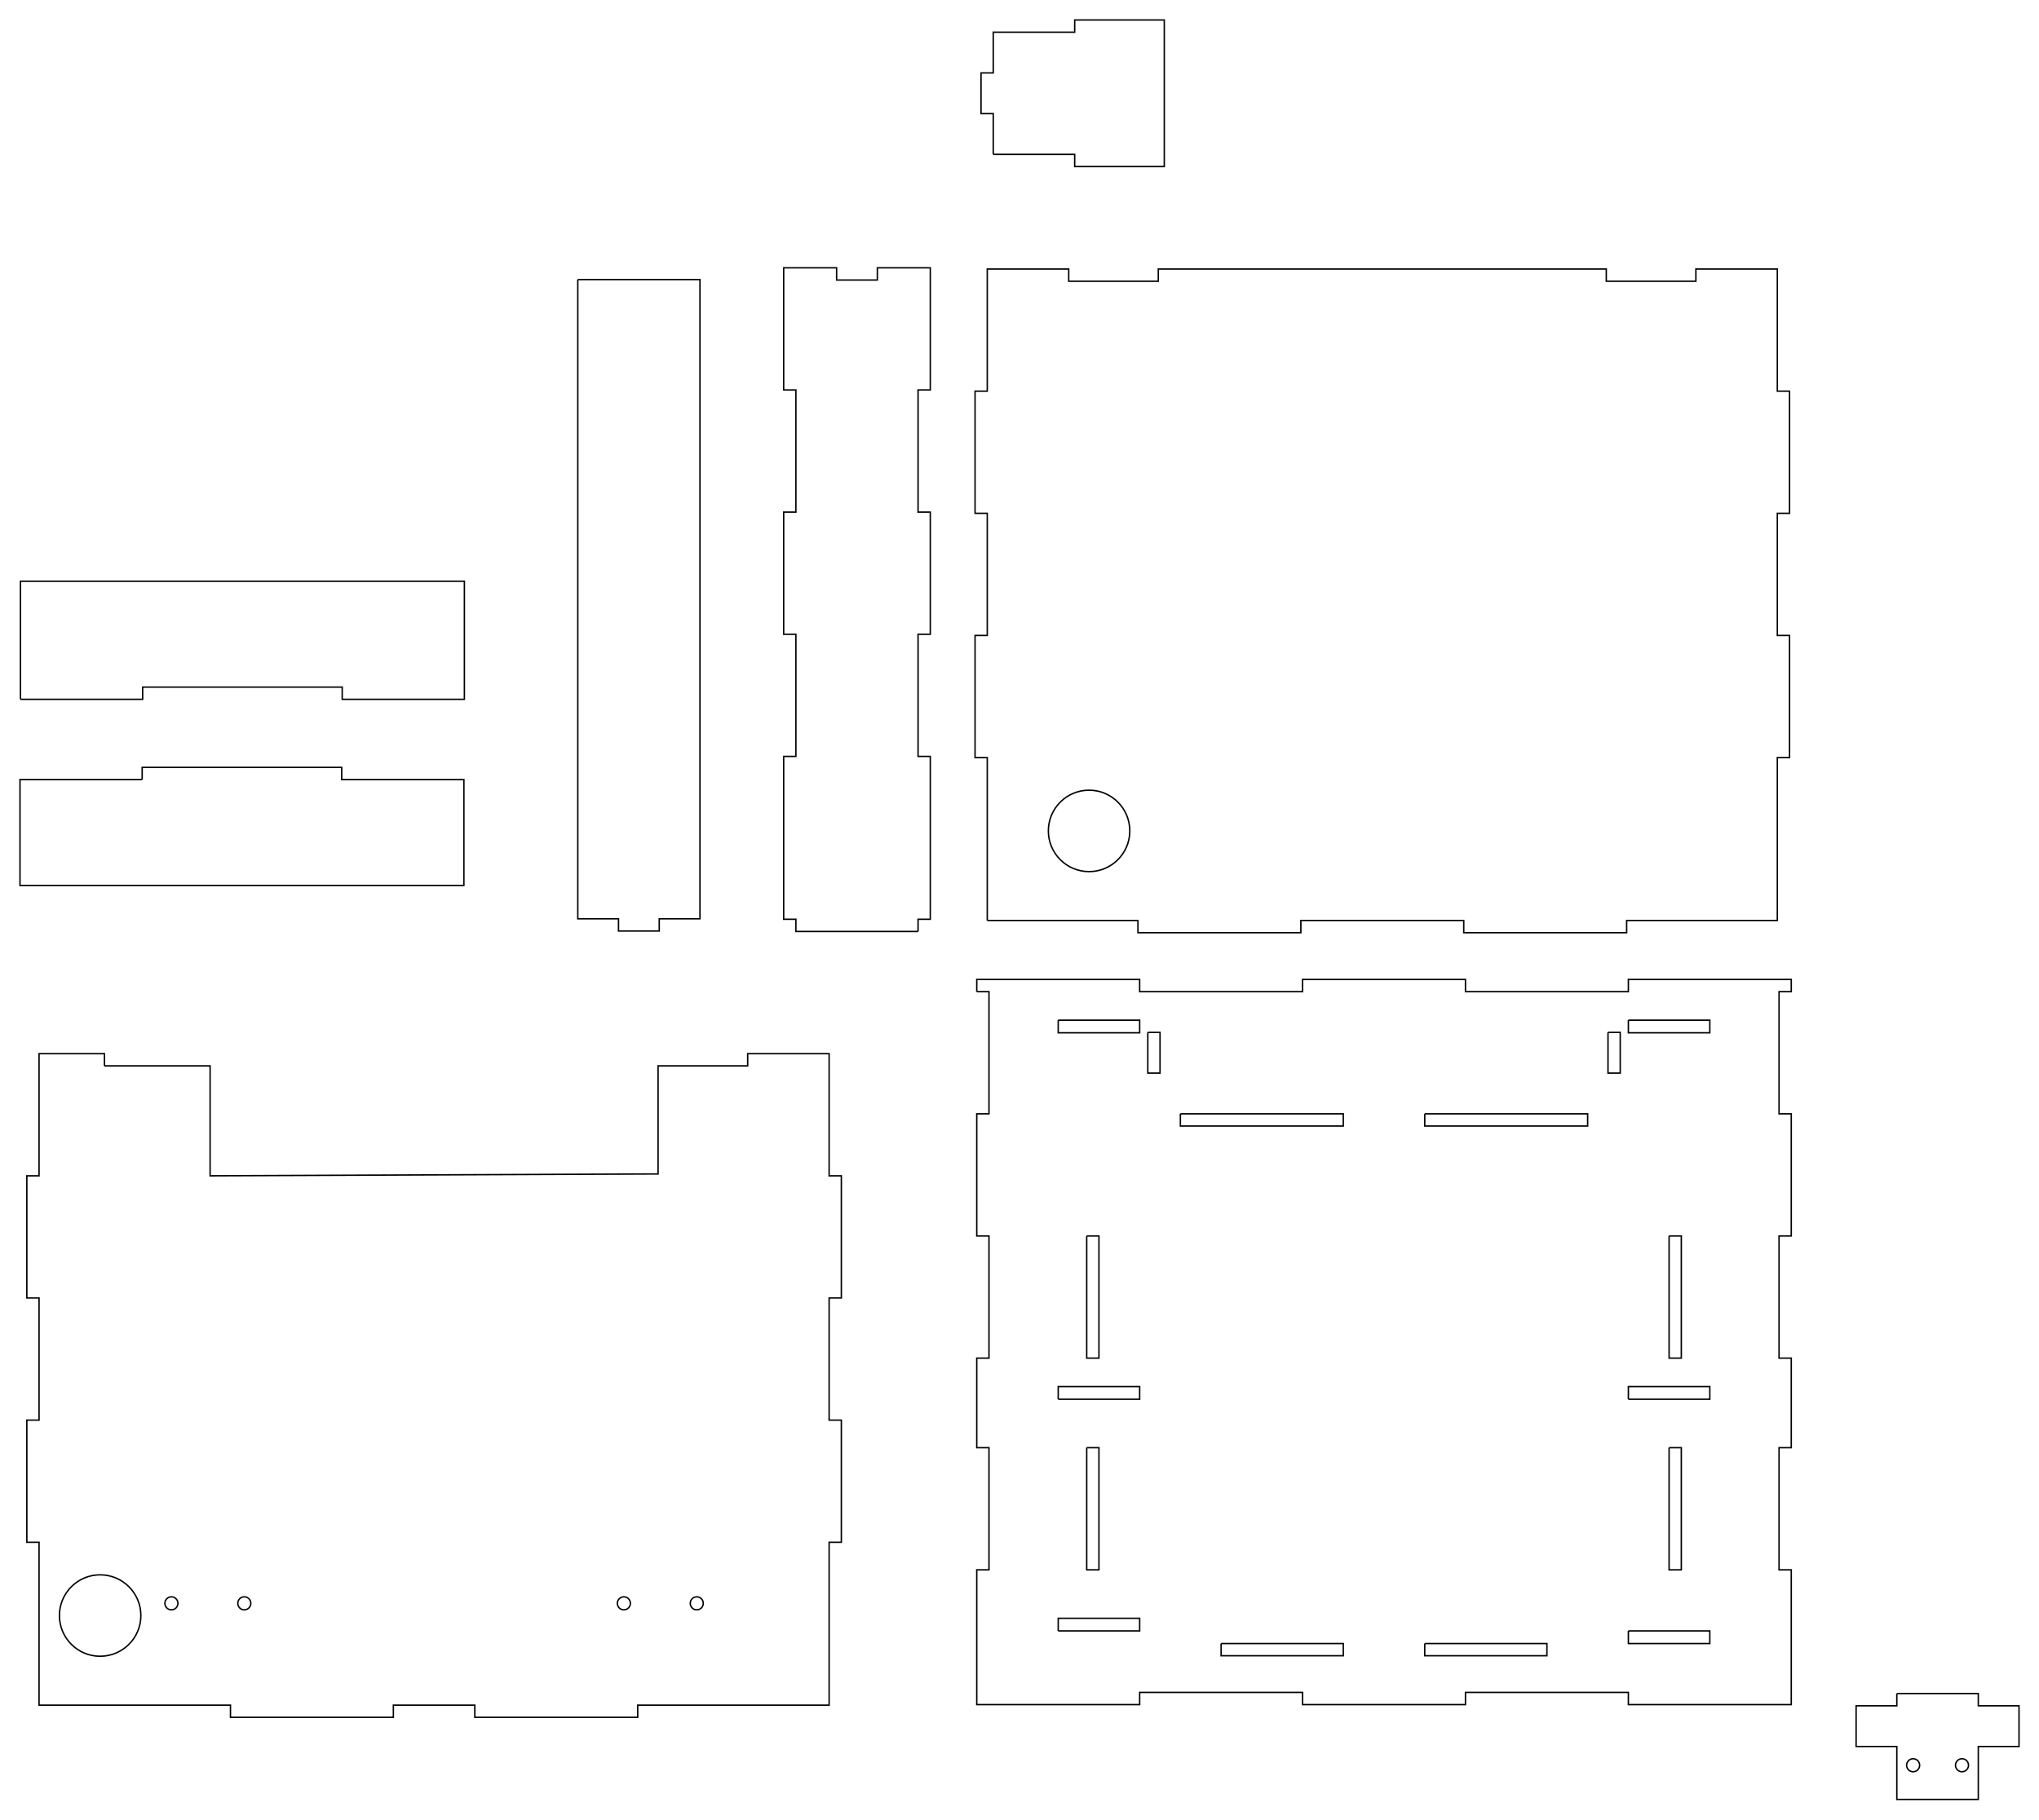
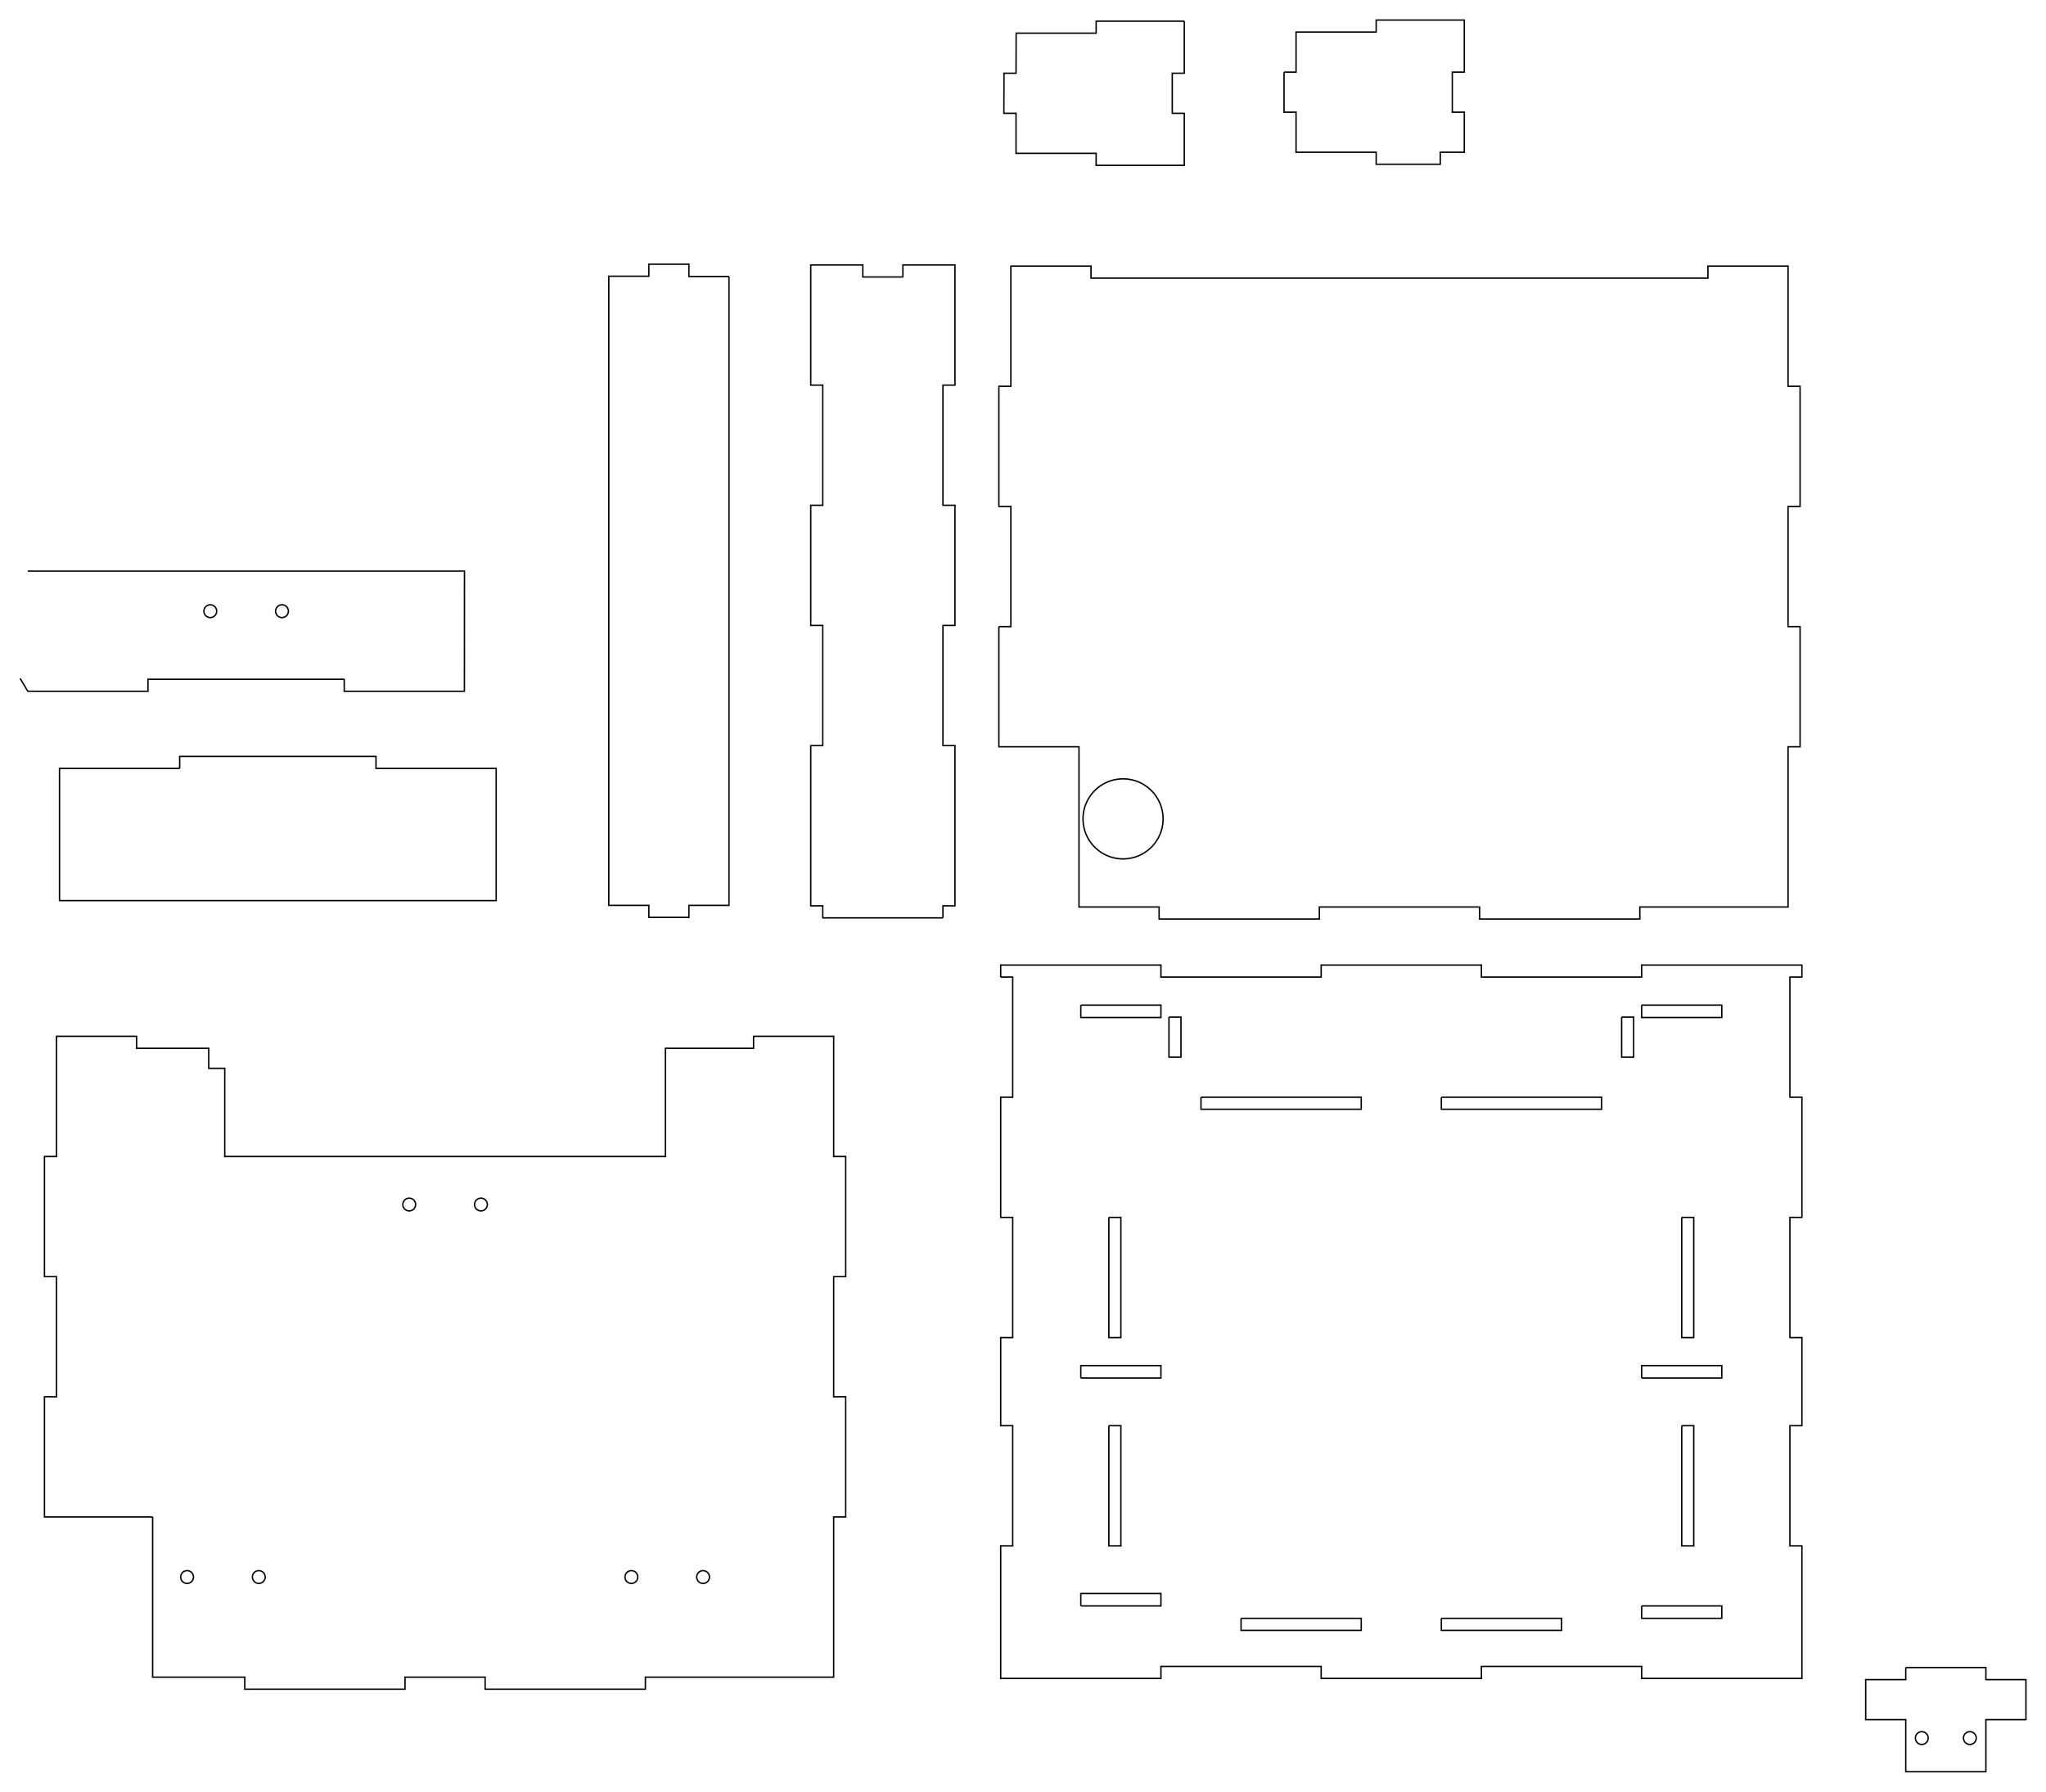
- <svg xmlns="http://www.w3.org/2000/svg" width="500.674mm" height="446.86mm" viewBox="0 0 500.674 446.86" version="1.1">
-   <g id="Sketch" transform="translate(499.6108,448.8098) scale(1,-1)">
+ <svg xmlns="http://www.w3.org/2000/svg" width="510.718mm" height="447.332mm" viewBox="0 0 510.718 447.332" version="1.1">
+   <g id="Sketch" transform="translate(509.5565,449.1838) scale(1,-1)">
    <path id="Sketch_w0000" d="M -33.845 32.859 L -13.845 32.859 L -13.845 29.859 L -3.845 29.859 L -3.845 19.859 L -13.845 19.859 L -13.845 6.859 L -33.845 6.859 L -33.845 19.859 L -43.845 19.859 L -43.845 29.859 L -33.845 29.859 L -33.845 32.859 " stroke="#000000" stroke-width="0.35 px" style="stroke-width:0.35;stroke-miterlimit:4;stroke-dasharray:none;fill:none;fill-rule: evenodd " />
    <path id="Sketch_w0001" d="M -259.768 205.25 L -259.768 208.25 L -219.768 208.25 L -219.768 205.25 L -179.768 205.25 L -179.768 208.25 L -139.768 208.25 L -139.768 205.25 L -99.768 205.25 L -99.768 208.25 L -59.768 208.25 L -59.768 205.25 L -62.768 205.25 L -62.768 175.25 L -59.768 175.25 L -59.768 145.25 L -62.768 145.25 L -62.768 115.25 L -59.768 115.25 L -59.768 93.25 L -62.768 93.25 L -62.768 63.25 L -59.768 63.25 L -59.768 30.15 L -99.768 30.15 L -99.768 33.15 L -139.768 33.15 L -139.768 30.15 L -179.768 30.15 L -179.768 33.15 L -219.768 33.15 L -219.768 30.15 L -259.768 30.15 L -259.768 63.25 L -256.768 63.25 L -256.768 93.25 L -259.768 93.25 L -259.768 115.25 L -256.768 115.25 L -256.768 145.25 L -259.768 145.25 L -259.768 175.25 L -256.768 175.25 L -256.768 205.25 L -259.768 205.25 " stroke="#000000" stroke-width="0.35 px" style="stroke-width:0.35;stroke-miterlimit:4;stroke-dasharray:none;fill:none;fill-rule: evenodd " />
    <path id="Sketch_w0002" d="M -239.768 198.25 L -219.768 198.25 L -219.768 195.15 L -239.768 195.15 L -239.768 198.25 " stroke="#000000" stroke-width="0.35 px" style="stroke-width:0.35;stroke-miterlimit:4;stroke-dasharray:none;fill:none;fill-rule: evenodd " />
    <path id="Sketch_w0003" d="M -99.768 198.25 L -99.768 195.15 L -79.768 195.15 L -79.768 198.25 L -99.768 198.25 " stroke="#000000" stroke-width="0.35 px" style="stroke-width:0.35;stroke-miterlimit:4;stroke-dasharray:none;fill:none;fill-rule: evenodd " />
    <path id="Sketch_w0004" d="M -239.768 48.25 L -219.768 48.25 L -219.768 51.35 L -239.768 51.35 L -239.768 48.25 " stroke="#000000" stroke-width="0.35 px" style="stroke-width:0.35;stroke-miterlimit:4;stroke-dasharray:none;fill:none;fill-rule: evenodd " />
    <path id="Sketch_w0005" d="M -99.768 48.25 L -79.768 48.25 L -79.768 45.15 L -99.768 45.15 L -99.768 48.25 " stroke="#000000" stroke-width="0.35 px" style="stroke-width:0.35;stroke-miterlimit:4;stroke-dasharray:none;fill:none;fill-rule: evenodd " />
    <path id="Sketch_w0006" d="M -239.768 105.15 L -219.768 105.15 L -219.768 108.25 L -239.768 108.25 L -239.768 105.15 " stroke="#000000" stroke-width="0.35 px" style="stroke-width:0.35;stroke-miterlimit:4;stroke-dasharray:none;fill:none;fill-rule: evenodd " />
    <path id="Sketch_w0007" d="M -99.768 105.15 L -99.768 108.25 L -79.768 108.25 L -79.768 105.15 L -99.768 105.15 " stroke="#000000" stroke-width="0.35 px" style="stroke-width:0.35;stroke-miterlimit:4;stroke-dasharray:none;fill:none;fill-rule: evenodd " />
    <path id="Sketch_w0008" d="M -209.768 175.25 L -169.768 175.25 L -169.768 172.25 L -209.768 172.25 L -209.768 175.25 " stroke="#000000" stroke-width="0.35 px" style="stroke-width:0.35;stroke-miterlimit:4;stroke-dasharray:none;fill:none;fill-rule: evenodd " />
    <path id="Sketch_w0009" d="M -149.768 175.25 L -149.768 172.25 L -109.768 172.25 L -109.768 175.25 L -149.768 175.25 " stroke="#000000" stroke-width="0.35 px" style="stroke-width:0.35;stroke-miterlimit:4;stroke-dasharray:none;fill:none;fill-rule: evenodd " />
    <path id="Sketch_w0010" d="M -232.768 93.25 L -229.768 93.25 L -229.768 63.25 L -232.768 63.25 L -232.768 93.25 " stroke="#000000" stroke-width="0.35 px" style="stroke-width:0.35;stroke-miterlimit:4;stroke-dasharray:none;fill:none;fill-rule: evenodd " />
    <path id="Sketch_w0011" d="M -232.768 145.25 L -232.768 115.25 L -229.768 115.25 L -229.768 145.25 L -232.768 145.25 " stroke="#000000" stroke-width="0.35 px" style="stroke-width:0.35;stroke-miterlimit:4;stroke-dasharray:none;fill:none;fill-rule: evenodd " />
    <path id="Sketch_w0012" d="M -89.768 145.25 L -89.768 115.25 L -86.768 115.25 L -86.768 145.25 L -89.768 145.25 " stroke="#000000" stroke-width="0.35 px" style="stroke-width:0.35;stroke-miterlimit:4;stroke-dasharray:none;fill:none;fill-rule: evenodd " />
    <path id="Sketch_w0013" d="M -89.768 93.25 L -89.768 63.25 L -86.768 63.25 L -86.768 93.25 L -89.768 93.25 " stroke="#000000" stroke-width="0.35 px" style="stroke-width:0.35;stroke-miterlimit:4;stroke-dasharray:none;fill:none;fill-rule: evenodd " />
    <path id="Sketch_w0014" d="M -199.768 45.15 L -169.768 45.15 L -169.768 42.15 L -199.768 42.15 L -199.768 45.15 " stroke="#000000" stroke-width="0.35 px" style="stroke-width:0.35;stroke-miterlimit:4;stroke-dasharray:none;fill:none;fill-rule: evenodd " />
    <path id="Sketch_w0015" d="M -149.768 45.15 L -149.768 42.15 L -119.768 42.15 L -119.768 45.15 L -149.768 45.15 " stroke="#000000" stroke-width="0.35 px" style="stroke-width:0.35;stroke-miterlimit:4;stroke-dasharray:none;fill:none;fill-rule: evenodd " />
-     <path id="Sketch_w0016" d="M -257.189 222.736 L -220.189 222.736 L -220.189 219.736 L -180.189 219.736 L -180.189 222.736 L -140.189 222.736 L -140.189 219.736 L -100.189 219.736 L -100.189 222.736 L -63.189 222.736 L -63.189 262.736 L -60.189 262.736 L -60.189 292.736 L -63.189 292.736 L -63.189 322.736 L -60.189 322.736 L -60.189 352.736 L -63.189 352.736 L -63.189 382.736 L -83.189 382.736 L -83.189 379.736 L -105.189 379.736 L -105.189 382.736 L -215.189 382.736 L -215.189 379.736 L -237.189 379.736 L -237.189 382.736 L -257.189 382.736 L -257.189 352.736 L -260.189 352.736 L -260.189 322.736 L -257.189 322.736 L -257.189 292.736 L -260.189 292.736 L -260.189 262.736 L -257.189 262.736 L -257.189 222.736 " stroke="#000000" stroke-width="0.35 px" style="stroke-width:0.35;stroke-miterlimit:4;stroke-dasharray:none;fill:none;fill-rule: evenodd " />
+     <path id="Sketch_w0016" d="M -260.224 292.745 L -260.224 262.745 L -240.224 262.745 L -240.224 222.745 L -220.224 222.745 L -220.224 219.745 L -180.224 219.745 L -180.224 222.745 L -140.224 222.745 L -140.224 219.745 L -100.224 219.745 L -100.224 222.745 L -63.224 222.745 L -63.224 262.745 L -60.224 262.745 L -60.224 292.745 L -63.224 292.745 L -63.224 322.745 L -60.224 322.745 L -60.224 352.745 L -63.224 352.745 L -63.224 382.745 L -83.224 382.745 L -83.224 379.745 L -237.224 379.745 L -237.224 382.745 L -257.224 382.745 L -257.224 352.745 L -260.224 352.745 L -260.224 322.745 L -257.224 322.745 L -257.224 292.745 L -260.224 292.745 " stroke="#000000" stroke-width="0.35 px" style="stroke-width:0.35;stroke-miterlimit:4;stroke-dasharray:none;fill:none;fill-rule: evenodd " />
    <path id="Sketch_w0017" d="M -217.768 195.25 L -217.768 185.25 L -214.768 185.25 L -214.768 195.25 L -217.768 195.25 " stroke="#000000" stroke-width="0.35 px" style="stroke-width:0.35;stroke-miterlimit:4;stroke-dasharray:none;fill:none;fill-rule: evenodd " />
    <path id="Sketch_w0018" d="M -104.768 195.25 L -101.768 195.25 L -101.768 185.25 L -104.768 185.25 L -104.768 195.25 " stroke="#000000" stroke-width="0.35 px" style="stroke-width:0.35;stroke-miterlimit:4;stroke-dasharray:none;fill:none;fill-rule: evenodd " />
-     <path id="Sketch_w0019" d="M -255.721 410.901 L -235.721 410.901 L -235.721 407.901 L -213.721 407.901 L -213.721 443.901 L -235.721 443.901 L -235.721 440.901 L -255.721 440.901 L -255.721 430.901 L -258.721 430.901 L -258.721 420.901 L -255.721 420.901 L -255.721 410.901 " stroke="#000000" stroke-width="0.35 px" style="stroke-width:0.35;stroke-miterlimit:4;stroke-dasharray:none;fill:none;fill-rule: evenodd " />
+     <path id="Sketch_w0019" d="M -213.939 443.901 L -235.93 443.901 L -235.939 440.901 L -255.908 440.901 L -255.939 430.901 L -258.939 430.901 L -258.97 420.901 L -255.939 420.901 L -255.939 410.901 L -235.939 410.901 L -235.939 407.901 L -213.939 407.901 L -213.939 420.901 L -216.939 420.901 L -216.939 430.901 L -213.939 430.901 L -213.939 443.901 " stroke="#000000" stroke-width="0.35 px" style="stroke-width:0.35;stroke-miterlimit:4;stroke-dasharray:none;fill:none;fill-rule: evenodd " />
    <path id="Sketch_w0020" d="M -274.181 220.034 L -274.181 223.034 L -271.181 223.034 L -271.181 263.034 L -274.181 263.034 L -274.181 293.034 L -271.181 293.034 L -271.181 323.034 L -274.181 323.034 L -274.181 353.034 L -271.181 353.034 L -271.181 383.034 L -284.181 383.034 L -284.181 380.034 L -294.181 380.034 L -294.181 383.034 L -307.181 383.034 L -307.181 353.034 L -304.181 353.034 L -304.181 323.034 L -307.181 323.034 L -307.181 293.034 L -304.181 293.034 L -304.181 263.034 L -307.181 263.034 L -307.181 223.034 L -304.181 223.034 L -304.181 220.034 L -274.181 220.034 " stroke="#000000" stroke-width="0.35 px" style="stroke-width:0.35;stroke-miterlimit:4;stroke-dasharray:none;fill:none;fill-rule: evenodd " />
-     <path id="Sketch_w0021" d="M -357.735 380.149 L -327.735 380.149 L -327.735 223.149 L -337.735 223.149 L -337.735 220.149 L -347.735 220.149 L -347.735 223.149 L -357.735 223.149 L -357.735 380.149 " stroke="#000000" stroke-width="0.35 px" style="stroke-width:0.35;stroke-miterlimit:4;stroke-dasharray:none;fill:none;fill-rule: evenodd " />
-     <path id="Sketch_w0022" d="M -473.963 187.024 L -448.021 187.024 L -448.021 160.024 L -338.021 160.482 L -338.021 187.024 L -316.021 187.024 L -316.021 190.024 L -296.021 190.024 L -296.021 160.024 L -293.021 160.024 L -293.021 130.024 L -296.021 130.024 L -296.021 100.024 L -293.021 100.024 L -293.021 70.024 L -296.021 70.024 L -296.021 30.024 L -343.021 30.024 L -343.021 27.024 L -383.021 27.024 L -383.021 30.024 L -403.021 30.024 L -403.021 27.024 L -443.021 27.024 L -443.021 30.024 L -490.021 30.024 L -490.021 70.024 L -493.021 70.024 L -493.021 100.024 L -490.021 100.024 L -490.021 130.024 L -493.021 130.024 L -493.021 160.024 L -490.021 160.024 L -490.021 190.024 L -473.963 190.024 L -473.963 187.024 " stroke="#000000" stroke-width="0.35 px" style="stroke-width:0.35;stroke-miterlimit:4;stroke-dasharray:none;fill:none;fill-rule: evenodd " />
-     <circle cx="-232.189" cy="244.736" r="10.0" stroke="#000000" stroke-width="0.35 px" style="stroke-width:0.35;stroke-miterlimit:4;stroke-dasharray:none;fill:none" />
-     <circle cx="-475.021" cy="52.024" r="10.0" stroke="#000000" stroke-width="0.35 px" style="stroke-width:0.35;stroke-miterlimit:4;stroke-dasharray:none;fill:none" />
+     <path id="Sketch_w0021" d="M -327.592 380.152 L -327.592 223.152 L -337.592 223.152 L -337.592 220.152 L -347.592 220.152 L -347.592 223.152 L -357.592 223.152 L -357.592 380.224 L -347.592 380.224 L -347.592 383.224 L -337.592 383.224 L -337.592 380.152 L -327.592 380.152 " stroke="#000000" stroke-width="0.35 px" style="stroke-width:0.35;stroke-miterlimit:4;stroke-dasharray:none;fill:none;fill-rule: evenodd " />
+     <path id="Sketch_w0022" d="M -471.457 70.462 L -471.457 30.462 L -448.457 30.462 L -448.457 27.462 L -408.457 27.462 L -408.457 30.462 L -388.457 30.462 L -388.457 27.462 L -348.457 27.462 L -348.457 30.462 L -301.456 30.462 L -301.456 70.462 L -298.456 70.462 L -298.456 100.462 L -301.456 100.462 L -301.456 130.462 L -298.456 130.462 L -298.456 160.462 L -301.456 160.462 L -301.456 190.462 L -321.456 190.462 L -321.456 187.462 L -343.456 187.462 L -343.456 160.462 L -453.456 160.462 L -453.456 182.462 L -457.456 182.462 L -457.456 187.462 L -475.456 187.462 L -475.456 190.462 L -495.456 190.462 L -495.456 160.462 L -498.456 160.462 L -498.456 130.462 L -495.456 130.462 L -495.457 100.462 L -498.457 100.462 L -498.457 70.462 L -471.457 70.462 " stroke="#000000" stroke-width="0.35 px" style="stroke-width:0.35;stroke-miterlimit:4;stroke-dasharray:none;fill:none;fill-rule: evenodd " />
+     <circle cx="-229.224" cy="244.745" r="10.0" stroke="#000000" stroke-width="0.35 px" style="stroke-width:0.35;stroke-miterlimit:4;stroke-dasharray:none;fill:none" />
    <circle cx="-29.845" cy="15.259" r="1.6" stroke="#000000" stroke-width="0.35 px" style="stroke-width:0.35;stroke-miterlimit:4;stroke-dasharray:none;fill:none" />
    <circle cx="-17.845" cy="15.259" r="1.6" stroke="#000000" stroke-width="0.35 px" style="stroke-width:0.35;stroke-miterlimit:4;stroke-dasharray:none;fill:none" />
-     <circle cx="-457.521" cy="55.024" r="1.6" stroke="#000000" stroke-width="0.35 px" style="stroke-width:0.35;stroke-miterlimit:4;stroke-dasharray:none;fill:none" />
-     <circle cx="-439.621" cy="55.024" r="1.6" stroke="#000000" stroke-width="0.35 px" style="stroke-width:0.35;stroke-miterlimit:4;stroke-dasharray:none;fill:none" />
-     <circle cx="-346.421" cy="55.024" r="1.6" stroke="#000000" stroke-width="0.35 px" style="stroke-width:0.35;stroke-miterlimit:4;stroke-dasharray:none;fill:none" />
-     <circle cx="-328.521" cy="55.024" r="1.6" stroke="#000000" stroke-width="0.35 px" style="stroke-width:0.35;stroke-miterlimit:4;stroke-dasharray:none;fill:none" />
-     <path id="Sketch_w0031" d="M -464.702 257.339 L -464.702 260.339 L -415.702 260.339 L -415.702 257.339 L -385.702 257.339 L -385.702 231.339 L -494.702 231.339 L -494.702 257.339 L -464.702 257.339 " stroke="#000000" stroke-width="0.35 px" style="stroke-width:0.35;stroke-miterlimit:4;stroke-dasharray:none;fill:none;fill-rule: evenodd " />
-     <path id="Sketch_w0032" d="M -494.582 277.054 L -494.582 306.054 L -385.582 306.054 L -385.582 277.054 L -415.582 277.054 L -415.582 280.054 L -464.582 280.054 L -464.582 277.054 L -494.582 277.054 " stroke="#000000" stroke-width="0.35 px" style="stroke-width:0.35;stroke-miterlimit:4;stroke-dasharray:none;fill:none;fill-rule: evenodd " />
+     <circle cx="-462.857" cy="55.462" r="1.6" stroke="#000000" stroke-width="0.35 px" style="stroke-width:0.35;stroke-miterlimit:4;stroke-dasharray:none;fill:none" />
+     <circle cx="-444.957" cy="55.462" r="1.6" stroke="#000000" stroke-width="0.35 px" style="stroke-width:0.35;stroke-miterlimit:4;stroke-dasharray:none;fill:none" />
+     <circle cx="-351.957" cy="55.462" r="1.6" stroke="#000000" stroke-width="0.35 px" style="stroke-width:0.35;stroke-miterlimit:4;stroke-dasharray:none;fill:none" />
+     <circle cx="-334.057" cy="55.462" r="1.6" stroke="#000000" stroke-width="0.35 px" style="stroke-width:0.35;stroke-miterlimit:4;stroke-dasharray:none;fill:none" />
+     <path id="Sketch_w0030" d="M -464.702 257.339 L -464.702 260.339 L -415.702 260.339 L -415.702 257.339 L -385.702 257.339 L -385.702 224.339 L -494.702 224.339 L -494.702 257.339 L -464.702 257.339 " stroke="#000000" stroke-width="0.35 px" style="stroke-width:0.35;stroke-miterlimit:4;stroke-dasharray:none;fill:none;fill-rule: evenodd " />
+     <path id="Sketch_w0031" d="M -502.615 306.597 L -393.615 306.597 L -393.631 276.597 L -393.631 276.597 L -423.631 276.597 L -423.631 279.597 L -472.615 279.597 L -472.615 276.597 L -502.615 276.597 L -504.549 279.826 " stroke="#000000" stroke-width="0.35 px" style="stroke-width:0.35;stroke-miterlimit:4;stroke-dasharray:none;fill:none;fill-rule: evenodd " />
+     <circle cx="-407.406" cy="148.462" r="1.6" stroke="#000000" stroke-width="0.35 px" style="stroke-width:0.35;stroke-miterlimit:4;stroke-dasharray:none;fill:none" />
+     <circle cx="-389.506" cy="148.462" r="1.6" stroke="#000000" stroke-width="0.35 px" style="stroke-width:0.35;stroke-miterlimit:4;stroke-dasharray:none;fill:none" />
+     <circle cx="-457.065" cy="296.597" r="1.6" stroke="#000000" stroke-width="0.35 px" style="stroke-width:0.35;stroke-miterlimit:4;stroke-dasharray:none;fill:none" />
+     <circle cx="-439.165" cy="296.597" r="1.6" stroke="#000000" stroke-width="0.35 px" style="stroke-width:0.35;stroke-miterlimit:4;stroke-dasharray:none;fill:none" />
+     <path id="Sketch_w0036" d="M -189.038 431.177 L -189.038 421.177 L -186.038 421.177 L -186.038 411.177 L -166.038 411.177 L -166.038 408.177 L -150.038 408.177 L -150.038 411.177 L -144.038 411.177 L -144.038 421.177 L -147.038 421.177 L -147.038 431.177 L -144.038 431.177 L -144.038 444.177 L -166.038 444.177 L -166.038 441.177 L -186.038 441.177 L -186.038 431.177 L -189.038 431.177 " stroke="#000000" stroke-width="0.35 px" style="stroke-width:0.35;stroke-miterlimit:4;stroke-dasharray:none;fill:none;fill-rule: evenodd " />
  </g>
</svg>
